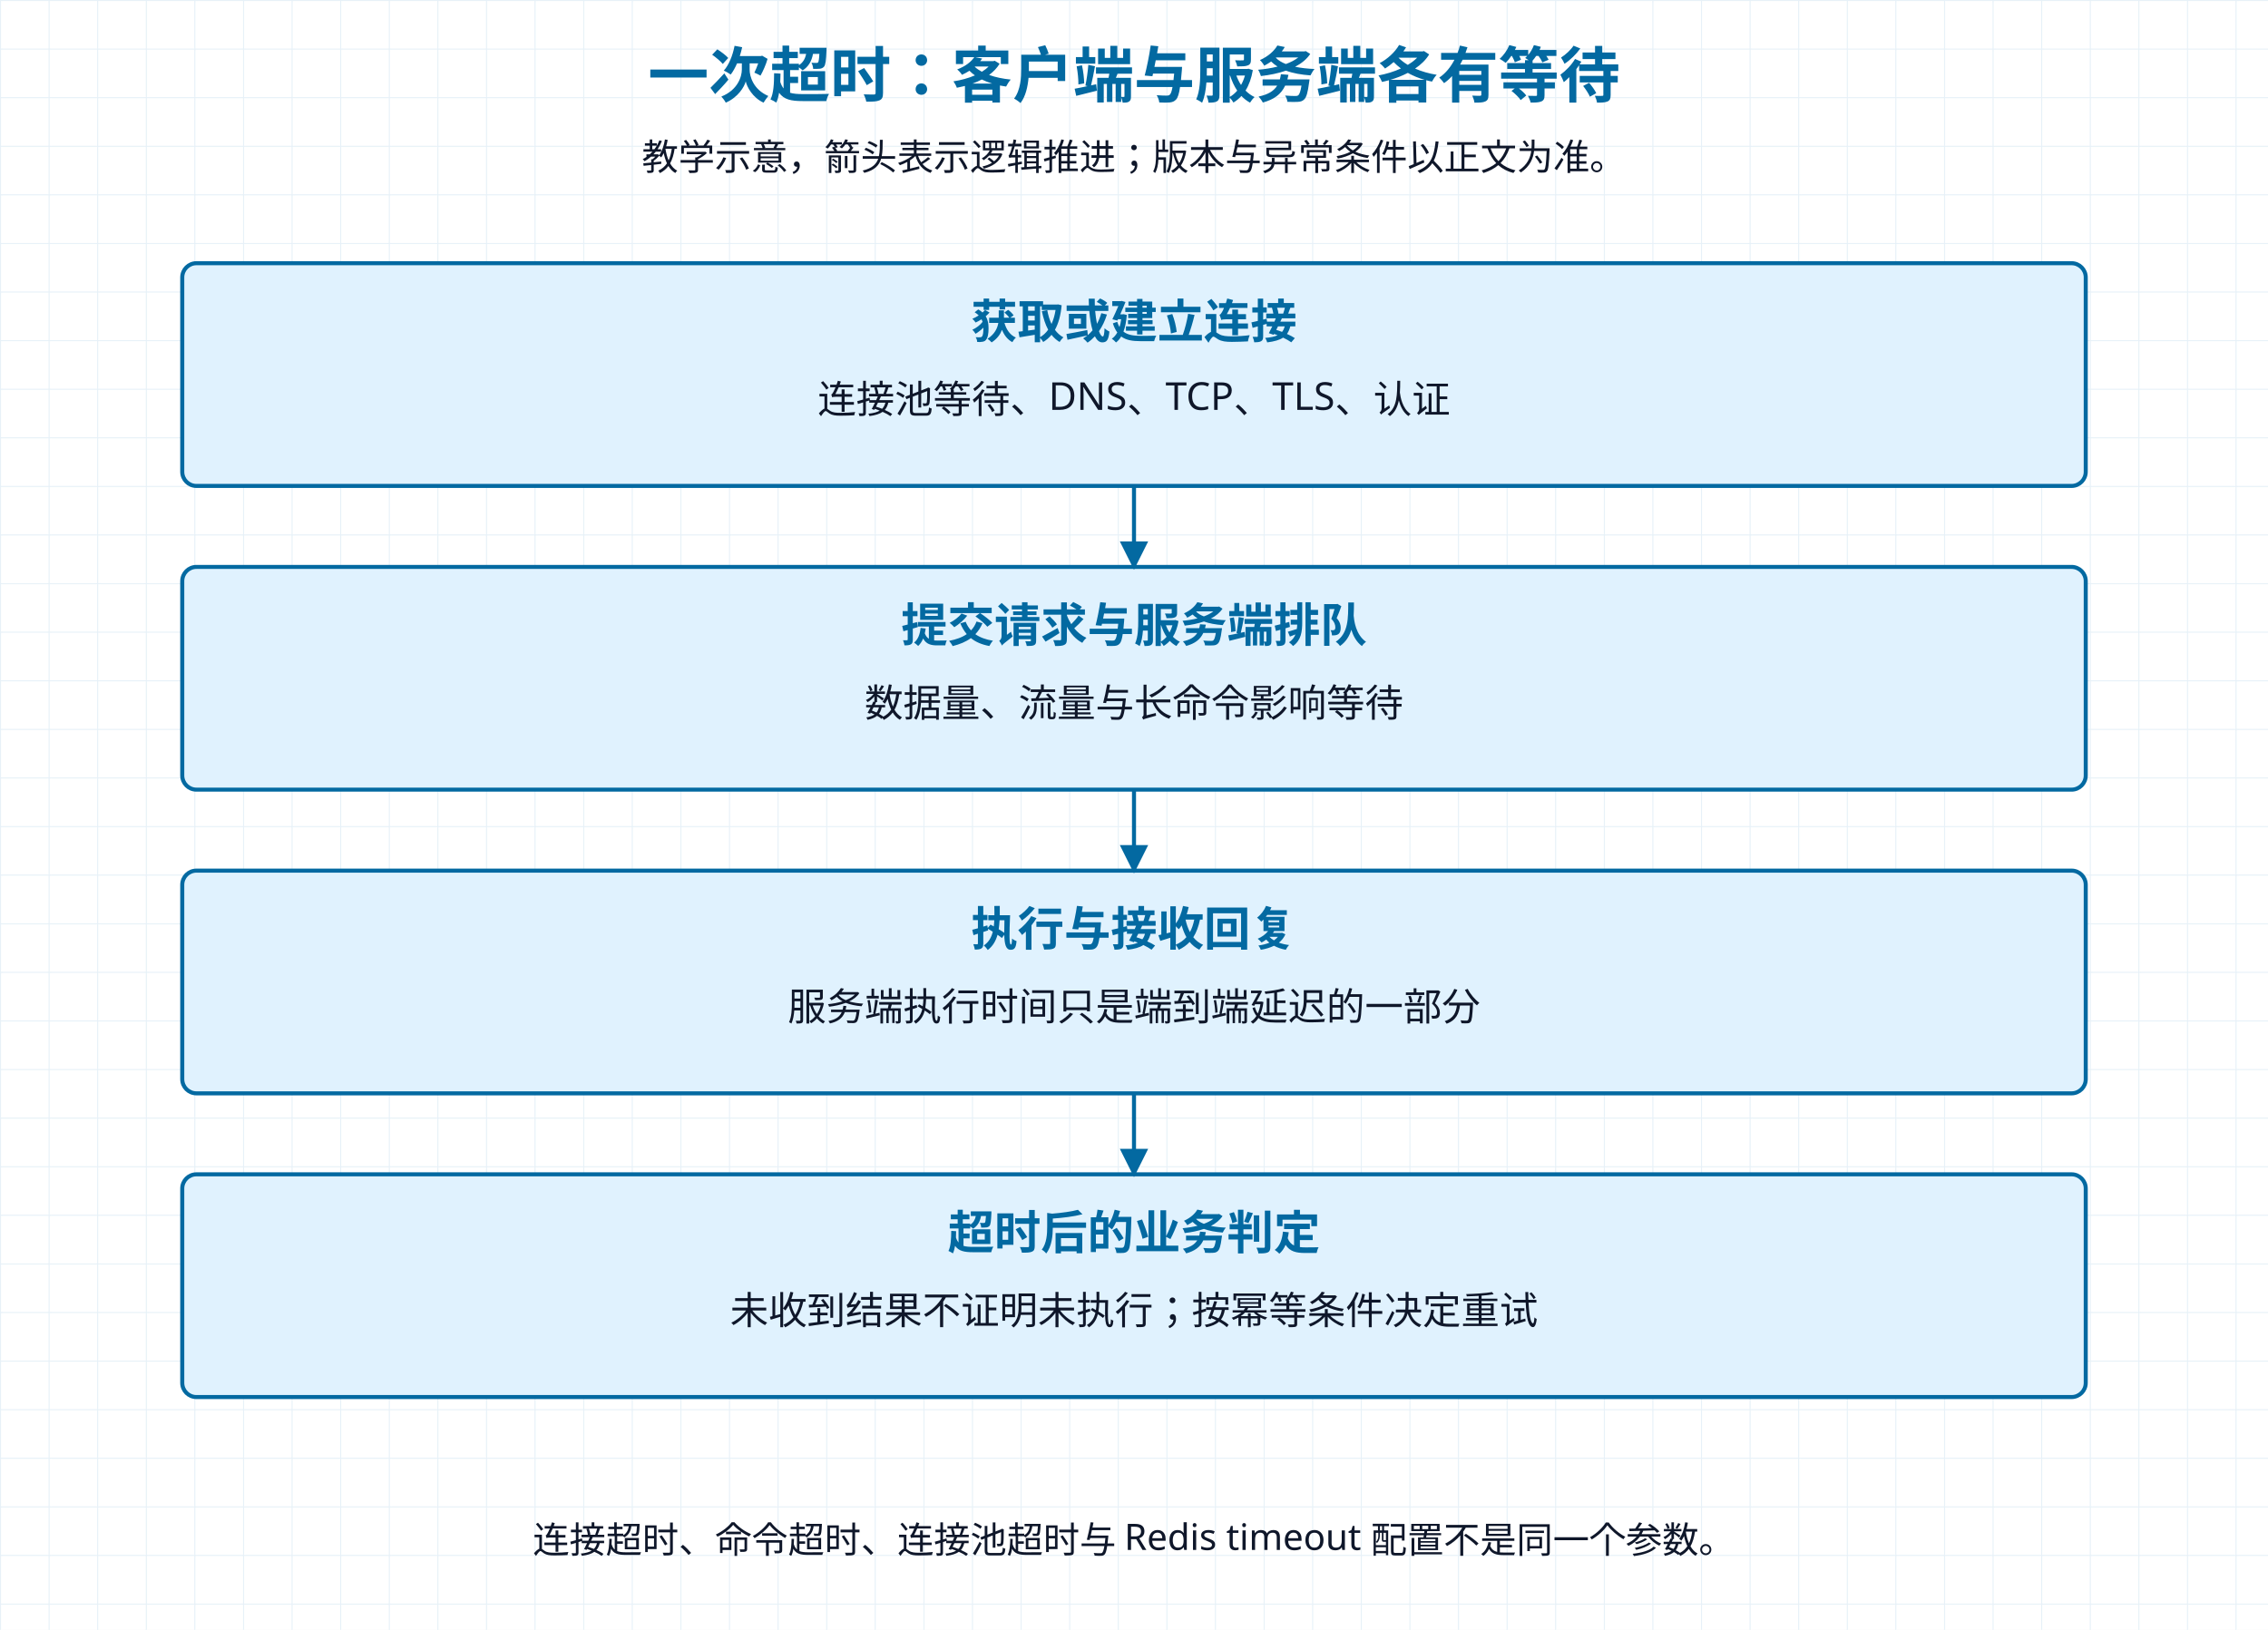
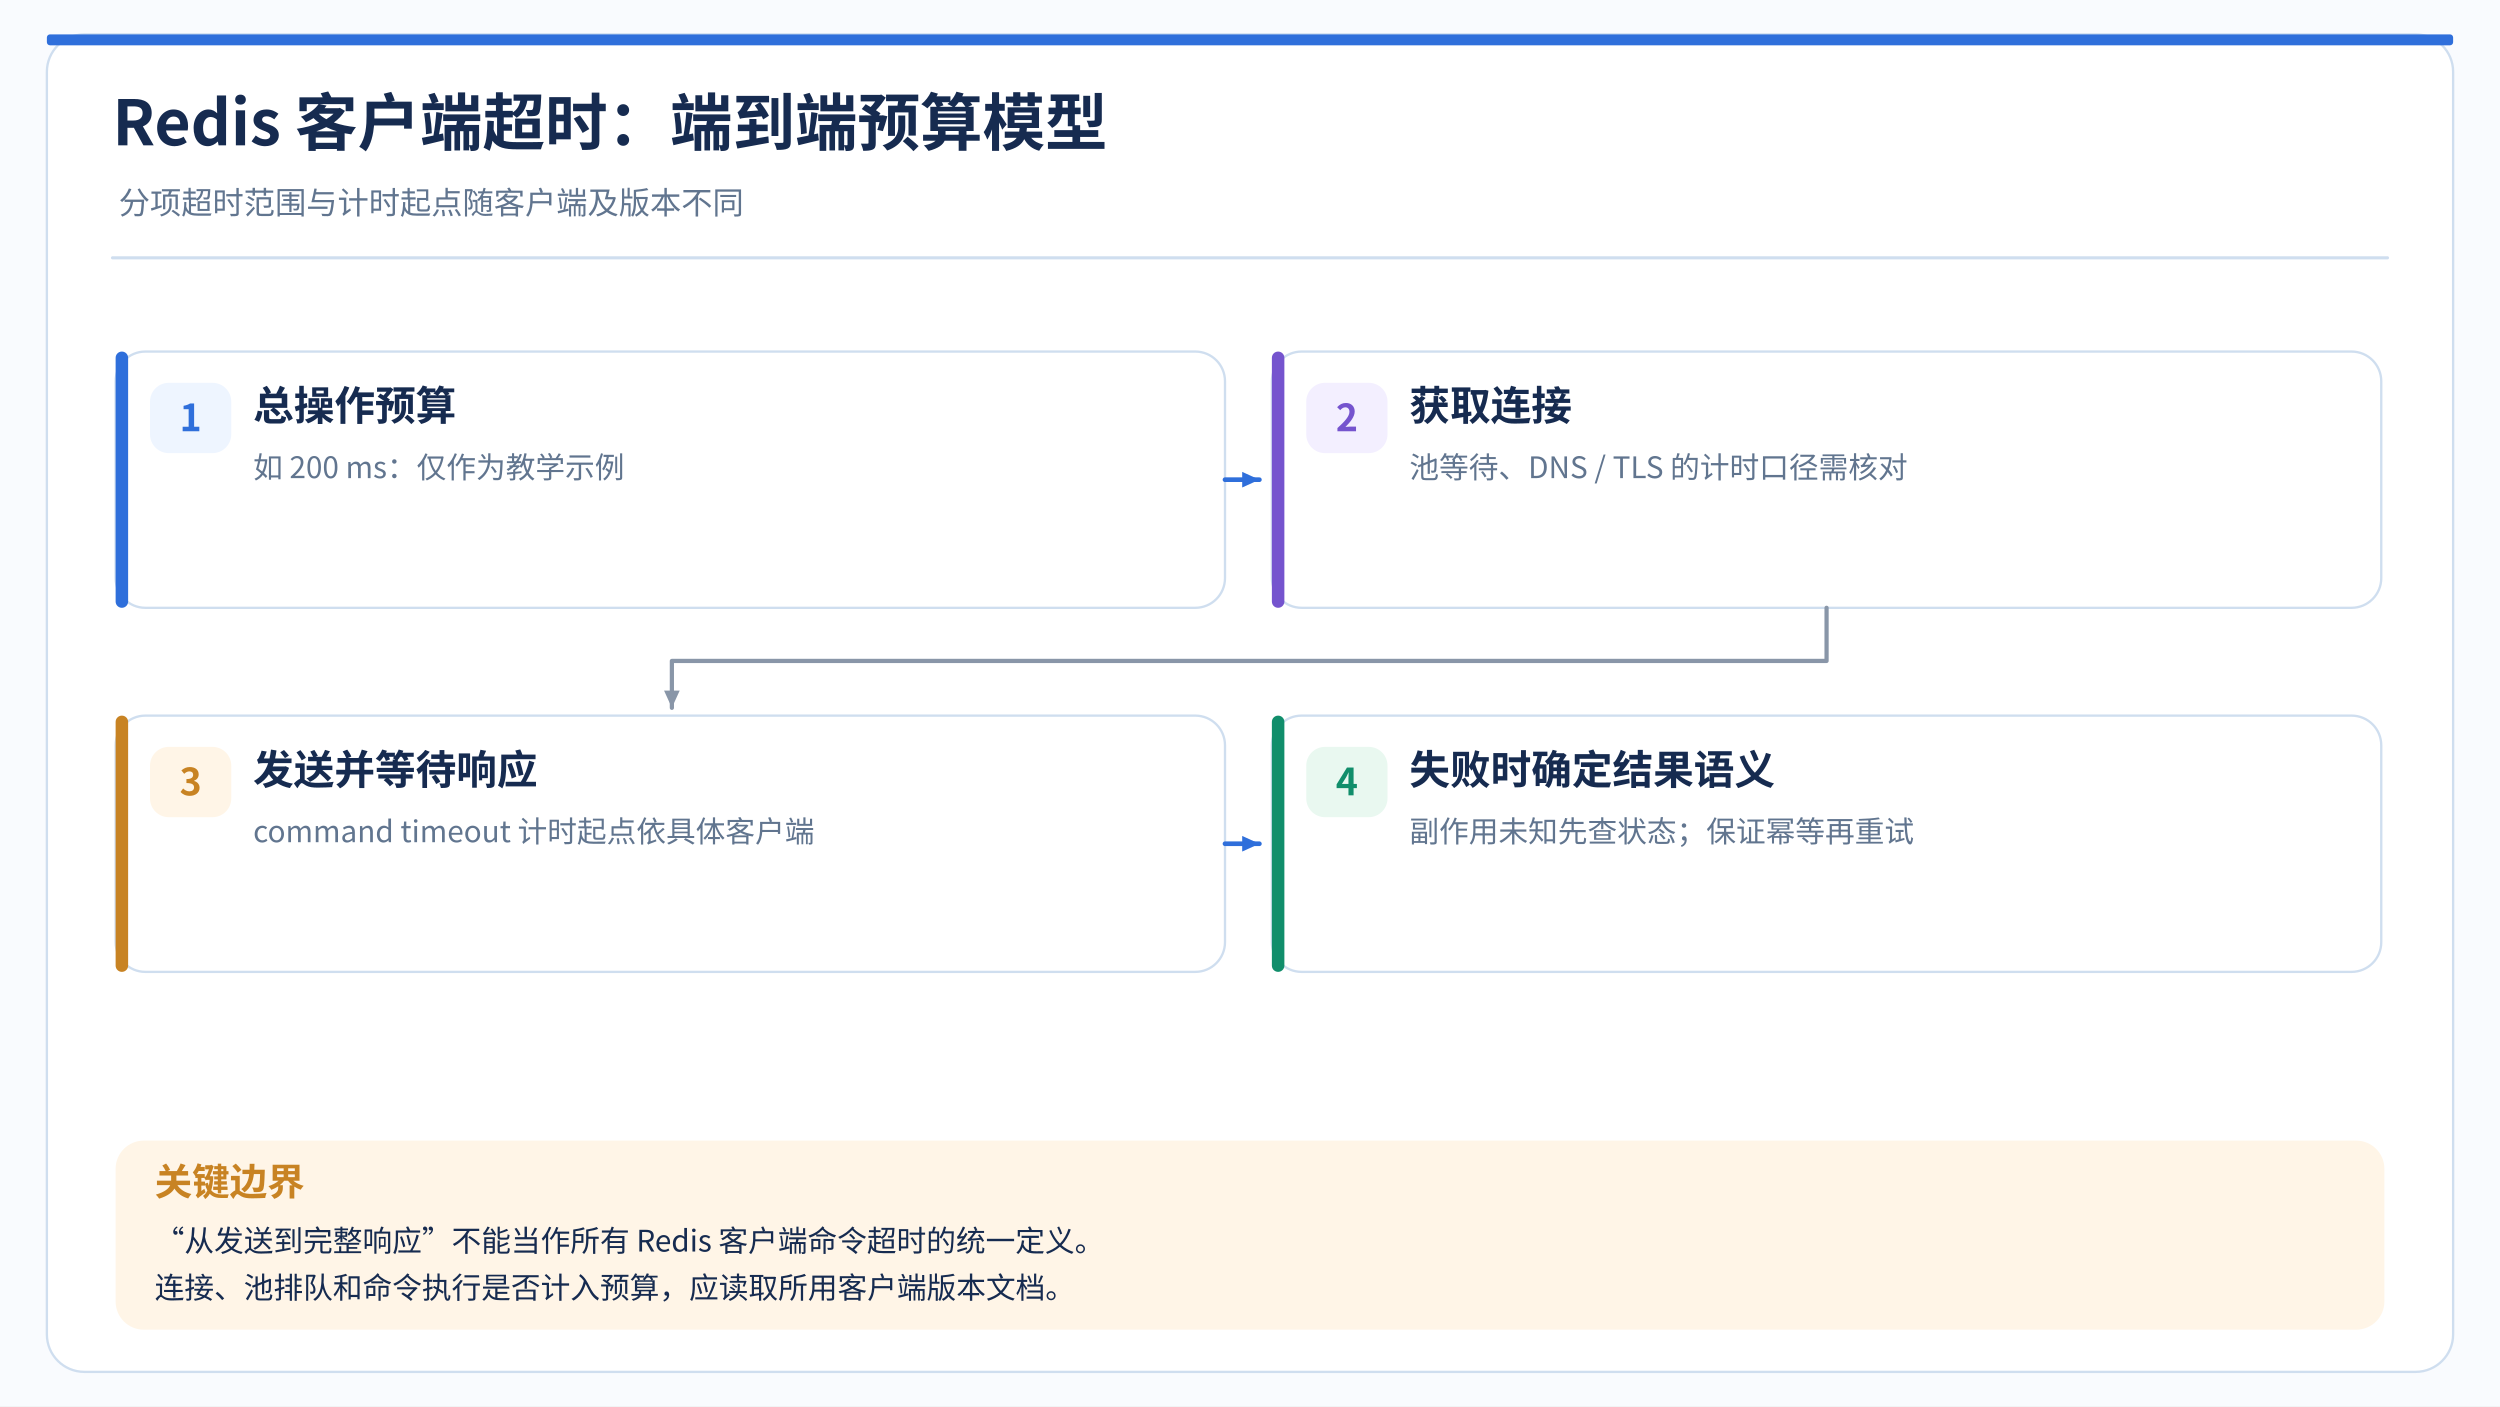
- <svg xmlns="http://www.w3.org/2000/svg" width="1120" height="805" viewBox="0 0 1120 805" role="img" aria-labelledby="title desc">
-   <defs>
-     <pattern id="grid" width="24" height="24" patternUnits="userSpaceOnUse">
-       <path d="M24 0H0V24" fill="none" stroke="#E7F1F8" stroke-width="1" />
-     </pattern>
-     <marker id="arrow" viewBox="0 0 10 10" refX="9" refY="5" markerWidth="7" markerHeight="7" orient="auto">
-       <path d="M0 0L10 5L0 10Z" fill="#0369A1" />
-     </marker>
-   </defs>
-   <rect width="100%" height="100%" fill="#FFFFFF" />
-   <rect width="100%" height="100%" fill="url(#grid)" />
-   <g font-family="Microsoft YaHei,Segoe UI,sans-serif">
-     <text x="560.0" y="48" text-anchor="middle" fill="#0369A1" font-size="30" font-weight="600">
-       <tspan x="560.0" dy="0">一次超时：客户端与服务端各有等待</tspan>
-     </text>
-     <text x="560.0" y="84" text-anchor="middle" fill="#0F172A" font-size="18" font-weight="400">
-       <tspan x="560.0" dy="0">教学示意，箭头表示逻辑推进；版本与异常条件以正文为准。</tspan>
-     </text>
-     <rect x="90" y="130" width="940" height="110" rx="7" fill="#E0F2FE" stroke="#0369A1" stroke-width="2" />
-     <text x="560.0" y="167" text-anchor="middle" fill="#0369A1" font-size="23" font-weight="600">
-       <tspan x="560.0" dy="0">获取或建立连接</tspan>
-     </text>
-     <text x="560.0" y="204" text-anchor="middle" fill="#0F172A" font-size="19" font-weight="400">
-       <tspan x="560.0" dy="0">连接池等待、DNS、TCP、TLS、认证</tspan>
-     </text>
-     <rect x="90" y="280" width="940" height="110" rx="7" fill="#E0F2FE" stroke="#0369A1" stroke-width="2" />
-     <text x="560.0" y="317" text-anchor="middle" fill="#0369A1" font-size="23" font-weight="600">
-       <tspan x="560.0" dy="0">提交请求与服务端排队</tspan>
-     </text>
-     <text x="560.0" y="354" text-anchor="middle" fill="#0F172A" font-size="19" font-weight="400">
-       <tspan x="560.0" dy="0">数据量、流量与长命令影响等待</tspan>
-     </text>
-     <path d="M560 240 L560 280" fill="none" stroke="#0369A1" stroke-width="2" marker-end="url(#arrow)" />
-     <rect x="90" y="430" width="940" height="110" rx="7" fill="#E0F2FE" stroke="#0369A1" stroke-width="2" />
-     <text x="560.0" y="467" text-anchor="middle" fill="#0369A1" font-size="23" font-weight="600">
-       <tspan x="560.0" dy="0">执行与接收回复</tspan>
-     </text>
-     <text x="560.0" y="504" text-anchor="middle" fill="#0F172A" font-size="19" font-weight="400">
-       <tspan x="560.0" dy="0">服务端执行时间只是端到端延迟的一部分</tspan>
-     </text>
-     <path d="M560 390 L560 430" fill="none" stroke="#0369A1" stroke-width="2" marker-end="url(#arrow)" />
-     <rect x="90" y="580" width="940" height="110" rx="7" fill="#E0F2FE" stroke="#0369A1" stroke-width="2" />
-     <text x="560.0" y="617" text-anchor="middle" fill="#0369A1" font-size="23" font-weight="600">
-       <tspan x="560.0" dy="0">超时后的业务判定</tspan>
-     </text>
-     <text x="560.0" y="654" text-anchor="middle" fill="#0F172A" font-size="19" font-weight="400">
-       <tspan x="560.0" dy="0">未收到结果不证明未执行；按幂等条件决定重试</tspan>
-     </text>
-     <path d="M560 540 L560 580" fill="none" stroke="#0369A1" stroke-width="2" marker-end="url(#arrow)" />
-     <text x="560.0" y="767" text-anchor="middle" fill="#0F172A" font-size="18" font-weight="400">
-       <tspan x="560.0" dy="0">连接超时、命令超时、连接池超时与 Redis timeout 配置不是同一个参数。</tspan>
-     </text>
-   </g>
+ <svg xmlns="http://www.w3.org/2000/svg" baseProfile="full" height="900" version="1.1" viewBox="0 0 1600 900" width="1600">
+   <defs />
+   <rect fill="#F9FBFE" height="900" rx="0" ry="0" stroke="none" stroke-width="1.5" width="1600" x="0" y="0" />
+   <rect fill="#FFFFFF" height="856" rx="24" ry="24" stroke="#CFDEEF" stroke-width="1.5" width="1540" x="30" y="22" />
+   <rect fill="#2F6FDB" height="7" rx="2" ry="2" stroke="none" stroke-width="1.5" width="1540" x="30" y="22" />
+   <text fill="#162B50" font-family="Noto Sans CJK SC" font-size="40" font-weight="bold" x="72" y="93">Redis 客户端超时：端到端预算模型</text>
+   <text fill="#61758F" font-family="Noto Sans CJK SC" font-size="20" font-weight="normal" x="76" y="137">分项超时范围与计时起点随客户端及版本不同</text>
+   <polyline fill="none" points="72,165 1528,165" stroke="#CFDEEF" stroke-linecap="round" stroke-linejoin="round" stroke-width="2" />
+   <rect fill="#FFFFFF" height="164" rx="19" ry="19" stroke="#CFDEEF" stroke-width="1.5" width="710" x="74" y="225" />
+   <rect fill="#2F6FDB" height="164" rx="4" ry="4" stroke="none" stroke-width="1.5" width="8" x="74" y="225" />
+   <rect fill="#EEF5FF" height="45" rx="12" ry="12" stroke="none" stroke-width="1.5" width="52" x="96" y="245" />
+   <text fill="#2F6FDB" font-family="Noto Sans CJK SC" font-size="24" font-weight="bold" text-anchor="middle" x="122" y="276">1</text>
+   <text fill="#162B50" font-family="Noto Sans CJK SC" font-size="26" font-weight="bold" x="162" y="269">总操作预算</text>
+   <text fill="#61758F" font-family="Noto Sans CJK SC" font-size="19" font-weight="normal" x="162" y="306">如 200 ms：仅作为教学示例</text>
+   <rect fill="#FFFFFF" height="164" rx="19" ry="19" stroke="#CFDEEF" stroke-width="1.5" width="710" x="814" y="225" />
+   <rect fill="#7554CE" height="164" rx="4" ry="4" stroke="none" stroke-width="1.5" width="8" x="814" y="225" />
+   <rect fill="#F3EFFF" height="45" rx="12" ry="12" stroke="none" stroke-width="1.5" width="52" x="836" y="245" />
+   <text fill="#7554CE" font-family="Noto Sans CJK SC" font-size="24" font-weight="bold" text-anchor="middle" x="862" y="276">2</text>
+   <text fill="#162B50" font-family="Noto Sans CJK SC" font-size="26" font-weight="bold" x="902" y="269">获取连接</text>
+   <text fill="#61758F" font-family="Noto Sans CJK SC" font-size="19" font-weight="normal" x="902" y="306">池等待、DNS / TLS 的计时口径需核对</text>
+   <rect fill="#FFFFFF" height="164" rx="19" ry="19" stroke="#CFDEEF" stroke-width="1.5" width="710" x="74" y="458" />
+   <rect fill="#C88323" height="164" rx="4" ry="4" stroke="none" stroke-width="1.5" width="8" x="74" y="458" />
+   <rect fill="#FFF5E7" height="45" rx="12" ry="12" stroke="none" stroke-width="1.5" width="52" x="96" y="478" />
+   <text fill="#C88323" font-family="Noto Sans CJK SC" font-size="24" font-weight="bold" text-anchor="middle" x="122" y="509">3</text>
+   <text fill="#162B50" font-family="Noto Sans CJK SC" font-size="26" font-weight="bold" x="162" y="502">发送并等待响应</text>
+   <text fill="#61758F" font-family="Noto Sans CJK SC" font-size="19" font-weight="normal" x="162" y="539">command timeout 计时起点依具体客户端</text>
+   <rect fill="#FFFFFF" height="164" rx="19" ry="19" stroke="#CFDEEF" stroke-width="1.5" width="710" x="814" y="458" />
+   <rect fill="#118E6B" height="164" rx="4" ry="4" stroke="none" stroke-width="1.5" width="8" x="814" y="458" />
+   <rect fill="#E9F8F0" height="45" rx="12" ry="12" stroke="none" stroke-width="1.5" width="52" x="836" y="478" />
+   <text fill="#118E6B" font-family="Noto Sans CJK SC" font-size="24" font-weight="bold" text-anchor="middle" x="862" y="509">4</text>
+   <text fill="#162B50" font-family="Noto Sans CJK SC" font-size="26" font-weight="bold" x="902" y="502">失败时确定结果语义</text>
+   <text fill="#61758F" font-family="Noto Sans CJK SC" font-size="19" font-weight="normal" x="902" y="539">副作用未知先查状态；保证幂等再重试</text>
+   <polyline fill="none" points="784,307 806,307" stroke="#2F6FDB" stroke-linecap="round" stroke-linejoin="round" stroke-width="3" />
+   <polygon fill="#2F6FDB" points="806,307 795.0,302.0 795.0,312.0" />
+   <polyline fill="none" points="1169,389 1169,423 430,423 430,453" stroke="#8996A8" stroke-linecap="round" stroke-linejoin="round" stroke-width="2.7" />
+   <polygon fill="#8996A8" points="430,453 435.0,442.0 425.0,442.0" />
+   <polyline fill="none" points="784,540 806,540" stroke="#2F6FDB" stroke-linecap="round" stroke-linejoin="round" stroke-width="3" />
+   <polygon fill="#2F6FDB" points="806,540 795.0,535.0 795.0,545.0" />
+   <rect fill="#FFF5E7" height="121" rx="18" ry="18" stroke="none" stroke-width="1.5" width="1452" x="74" y="730" />
+   <text fill="#C88323" font-family="Noto Sans CJK SC" font-size="24" font-weight="bold" x="99" y="765">关键边界</text>
+   <text fill="#162B50" font-family="Noto Sans CJK SC" font-size="19" font-weight="normal" x="99" y="801">“从发送到完整响应”不能当作所有 Redis 客户端命令超时的统一定义。</text>
+   <text fill="#162B50" font-family="Noto Sans CJK SC" font-size="19" font-weight="normal" x="99" y="831">连接、池排队和命令执行是否计入预算，应读取所用客户端版本文档。</text>
</svg>
